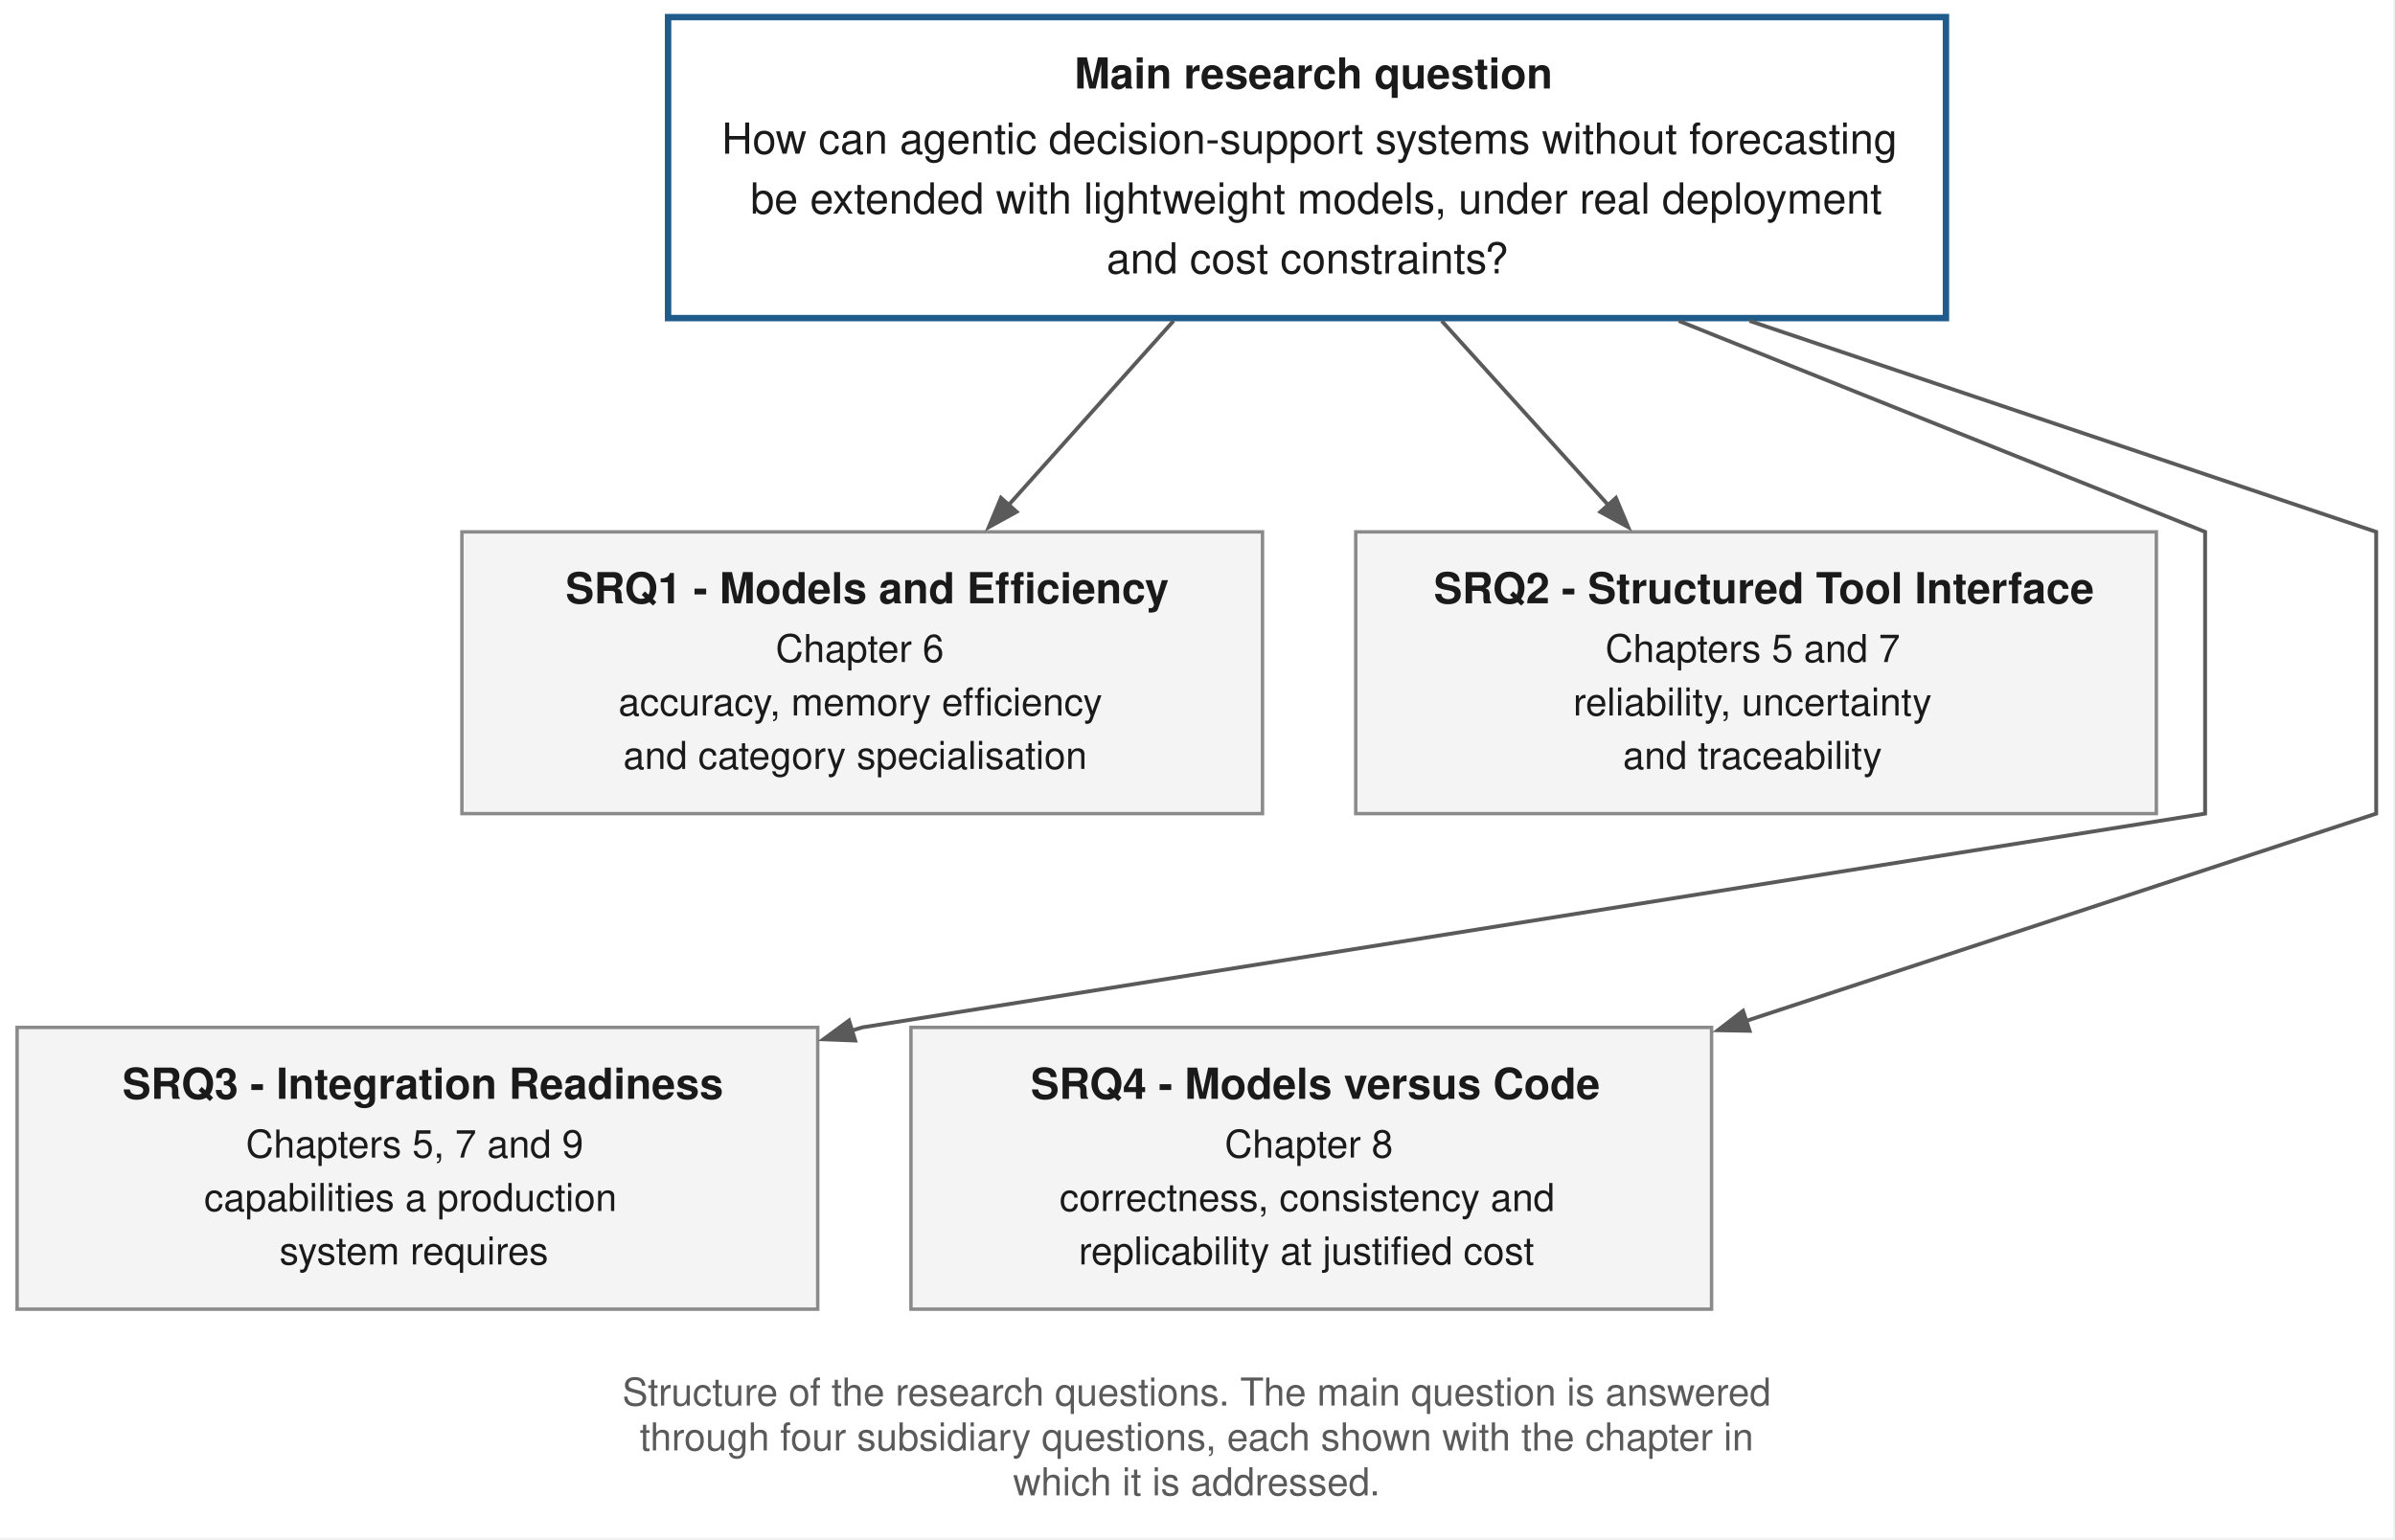
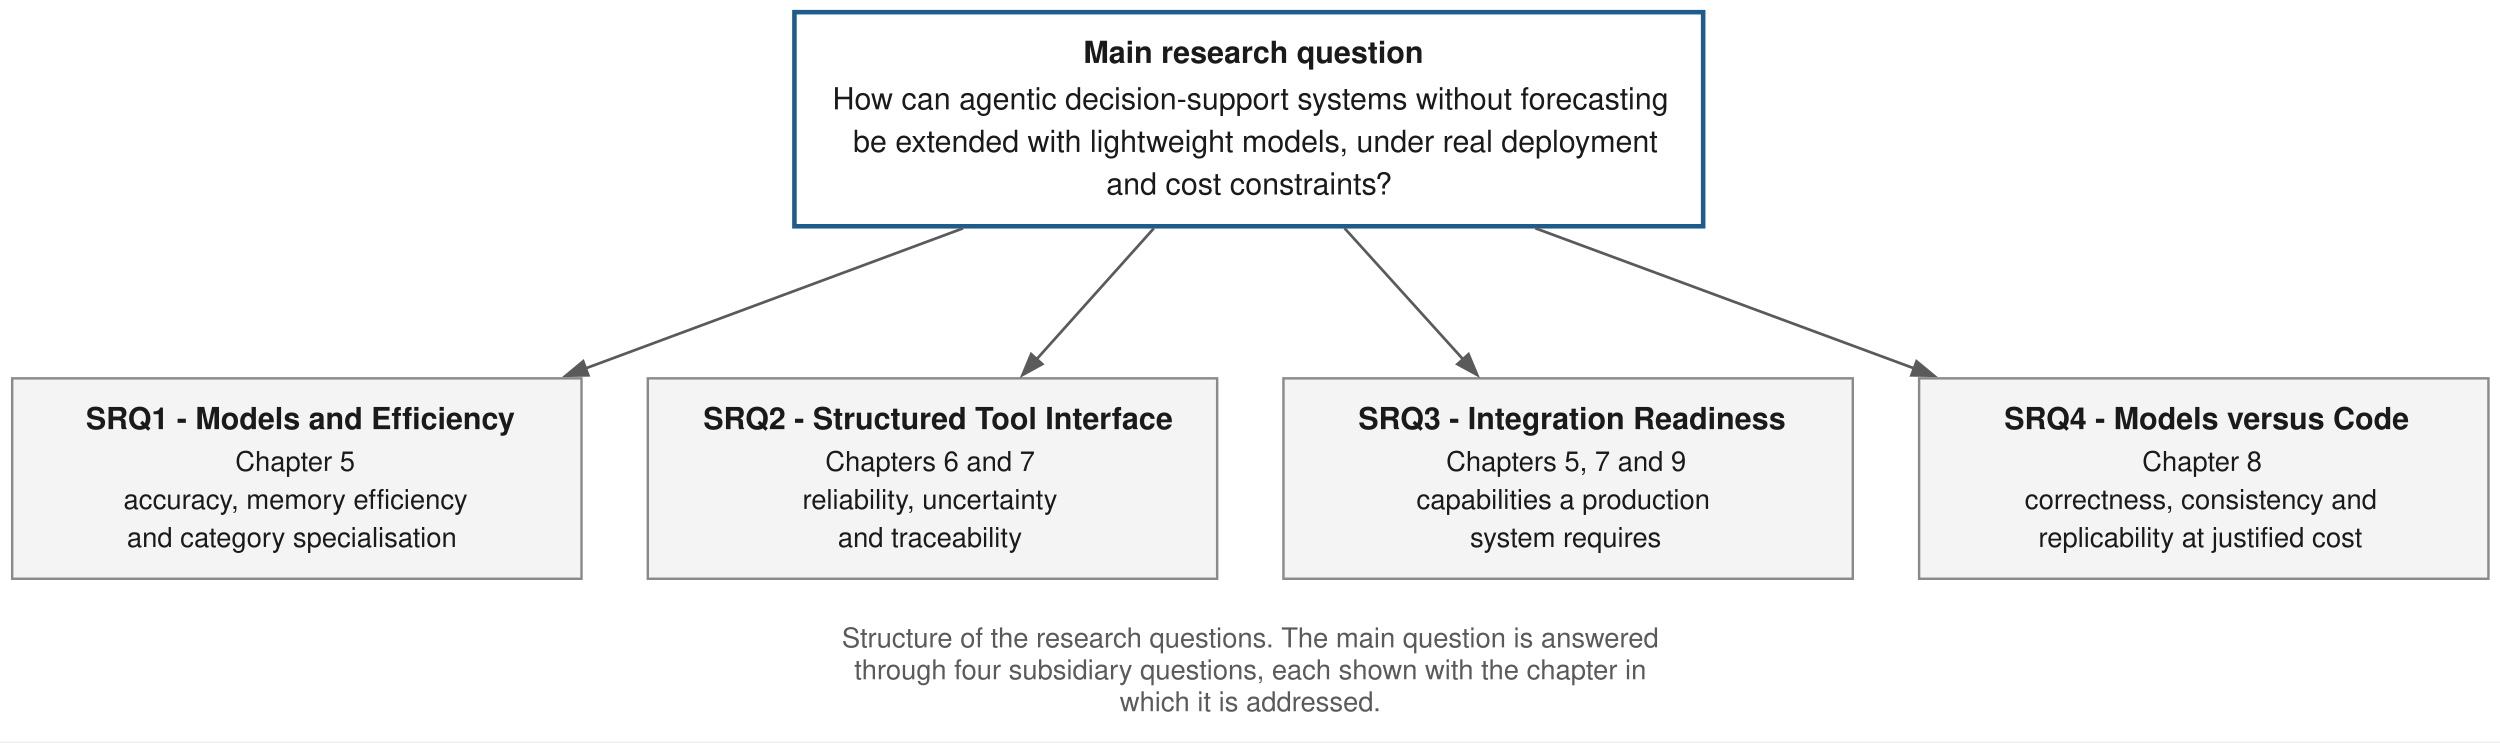
- <svg xmlns="http://www.w3.org/2000/svg" width="560pt" height="360pt" viewBox="0.00 0.00 560.00 360.00">
-   <g id="graph0" class="graph" transform="scale(1 1) rotate(0) translate(4 355.7)">
-     <polygon fill="white" stroke="none" points="-4,4 -4,-355.7 555.6,-355.7 555.6,4 -4,4" />
-     <text xml:space="preserve" text-anchor="middle" x="275.8" y="-26.95" font-family="Helvetica,sans-Serif" font-size="9.00" fill="#5a5a5a">Structure of the research questions. The main question is answered</text>
-     <text xml:space="preserve" text-anchor="middle" x="275.8" y="-16.45" font-family="Helvetica,sans-Serif" font-size="9.00" fill="#5a5a5a">through four subsidiary questions, each shown with the chapter in</text>
-     <text xml:space="preserve" text-anchor="middle" x="275.8" y="-5.95" font-family="Helvetica,sans-Serif" font-size="9.00" fill="#5a5a5a">which it is addressed.</text>
+ <svg xmlns="http://www.w3.org/2000/svg" width="822pt" height="244pt" viewBox="0.00 0.00 822.00 244.00">
+   <g id="graph0" class="graph" transform="scale(1 1) rotate(0) translate(4 239.8)">
+     <polygon fill="white" stroke="none" points="-4,4 -4,-239.8 818.2,-239.8 818.2,4 -4,4" />
+     <text xml:space="preserve" text-anchor="middle" x="407.1" y="-26.95" font-family="Helvetica,sans-Serif" font-size="9.00" fill="#5a5a5a">Structure of the research questions. The main question is answered</text>
+     <text xml:space="preserve" text-anchor="middle" x="407.1" y="-16.45" font-family="Helvetica,sans-Serif" font-size="9.00" fill="#5a5a5a">through four subsidiary questions, each shown with the chapter in</text>
+     <text xml:space="preserve" text-anchor="middle" x="407.1" y="-5.95" font-family="Helvetica,sans-Serif" font-size="9.00" fill="#5a5a5a">which it is addressed.</text>
    <g id="node1" class="node">
-       <polygon fill="white" stroke="#1f5c8b" stroke-width="1.5" points="451,-351.7 152.21,-351.7 152.21,-281.3 451,-281.3 451,-351.7" />
-       <text xml:space="preserve" text-anchor="start" x="247.23" y="-335" font-family="Helvetica,sans-Serif" font-weight="bold" font-size="10.00" fill="#1a1a1a">Main research question</text>
-       <text xml:space="preserve" text-anchor="start" x="164.73" y="-319.75" font-family="Helvetica,sans-Serif" font-size="10.00" fill="#1a1a1a">How can agentic decision-support systems without forecasting</text>
-       <text xml:space="preserve" text-anchor="start" x="171.48" y="-305.75" font-family="Helvetica,sans-Serif" font-size="10.00" fill="#1a1a1a">be extended with lightweight models, under real deployment</text>
-       <text xml:space="preserve" text-anchor="start" x="254.73" y="-291.75" font-family="Helvetica,sans-Serif" font-size="10.00" fill="#1a1a1a">and cost constraints?</text>
+       <polygon fill="white" stroke="#1f5c8b" stroke-width="1.5" points="556,-235.8 257.21,-235.8 257.21,-165.4 556,-165.4 556,-235.8" />
+       <text xml:space="preserve" text-anchor="start" x="352.23" y="-219.1" font-family="Helvetica,sans-Serif" font-weight="bold" font-size="10.00" fill="#1a1a1a">Main research question</text>
+       <text xml:space="preserve" text-anchor="start" x="269.73" y="-203.85" font-family="Helvetica,sans-Serif" font-size="10.00" fill="#1a1a1a">How can agentic decision-support systems without forecasting</text>
+       <text xml:space="preserve" text-anchor="start" x="276.48" y="-189.85" font-family="Helvetica,sans-Serif" font-size="10.00" fill="#1a1a1a">be extended with lightweight models, under real deployment</text>
+       <text xml:space="preserve" text-anchor="start" x="359.73" y="-175.85" font-family="Helvetica,sans-Serif" font-size="10.00" fill="#1a1a1a">and cost constraints?</text>
    </g>
    <g id="node2" class="node">
-       <polygon fill="#f4f4f4" stroke="#8a8a8a" stroke-width="0.8" points="291.2,-231.3 104,-231.3 104,-165.4 291.2,-165.4 291.2,-231.3" />
-       <text xml:space="preserve" text-anchor="start" x="128.23" y="-214.6" font-family="Helvetica,sans-Serif" font-weight="bold" font-size="10.00" fill="#1a1a1a">SRQ1 - Models and Efficiency</text>
-       <text xml:space="preserve" text-anchor="start" x="177.35" y="-200.85" font-family="Helvetica,sans-Serif" font-size="9.00" fill="#1a1a1a">Chapter 6</text>
-       <text xml:space="preserve" text-anchor="start" x="140.6" y="-188.35" font-family="Helvetica,sans-Serif" font-size="9.00" fill="#1a1a1a">accuracy, memory efficiency</text>
-       <text xml:space="preserve" text-anchor="start" x="141.73" y="-175.85" font-family="Helvetica,sans-Serif" font-size="9.00" fill="#1a1a1a">and category specialisation</text>
+       <polygon fill="#f4f4f4" stroke="#8a8a8a" stroke-width="0.8" points="187.2,-115.4 0,-115.4 0,-49.5 187.2,-49.5 187.2,-115.4" />
+       <text xml:space="preserve" text-anchor="start" x="24.23" y="-98.7" font-family="Helvetica,sans-Serif" font-weight="bold" font-size="10.00" fill="#1a1a1a">SRQ1 - Models and Efficiency</text>
+       <text xml:space="preserve" text-anchor="start" x="73.35" y="-84.95" font-family="Helvetica,sans-Serif" font-size="9.00" fill="#1a1a1a">Chapter 5</text>
+       <text xml:space="preserve" text-anchor="start" x="36.6" y="-72.45" font-family="Helvetica,sans-Serif" font-size="9.00" fill="#1a1a1a">accuracy, memory efficiency</text>
+       <text xml:space="preserve" text-anchor="start" x="37.73" y="-59.95" font-family="Helvetica,sans-Serif" font-size="9.00" fill="#1a1a1a">and category specialisation</text>
    </g>
    <g id="edge1" class="edge">
-       <path fill="none" stroke="#5a5a5a" stroke-width="0.9" d="M270.4,-280.65C258.15,-266.97 244.05,-251.23 231.55,-237.26" />
-       <polygon fill="#5a5a5a" stroke="#5a5a5a" stroke-width="0.9" points="233.7,-235.99 227.2,-232.41 230.05,-239.26 233.7,-235.99" />
+       <path fill="none" stroke="#5a5a5a" stroke-width="0.9" d="M312.69,-164.75C273.44,-150.19 227.9,-133.29 188.54,-118.68" />
+       <polygon fill="#5a5a5a" stroke="#5a5a5a" stroke-width="0.9" points="189.45,-116.41 182.03,-116.27 187.74,-121 189.45,-116.41" />
    </g>
    <g id="node3" class="node">
-       <polygon fill="#f4f4f4" stroke="#8a8a8a" stroke-width="0.8" points="500.2,-231.3 313,-231.3 313,-165.4 500.2,-165.4 500.2,-231.3" />
-       <text xml:space="preserve" text-anchor="start" x="331.23" y="-214.6" font-family="Helvetica,sans-Serif" font-weight="bold" font-size="10.00" fill="#1a1a1a">SRQ2 - Structured Tool Interface</text>
-       <text xml:space="preserve" text-anchor="start" x="371.35" y="-200.85" font-family="Helvetica,sans-Serif" font-size="9.00" fill="#1a1a1a">Chapters 5 and 7</text>
-       <text xml:space="preserve" text-anchor="start" x="363.85" y="-188.35" font-family="Helvetica,sans-Serif" font-size="9.00" fill="#1a1a1a">reliability, uncertainty</text>
-       <text xml:space="preserve" text-anchor="start" x="375.48" y="-175.85" font-family="Helvetica,sans-Serif" font-size="9.00" fill="#1a1a1a">and traceability</text>
+       <polygon fill="#f4f4f4" stroke="#8a8a8a" stroke-width="0.8" points="396.2,-115.4 209,-115.4 209,-49.5 396.2,-49.5 396.2,-115.4" />
+       <text xml:space="preserve" text-anchor="start" x="227.23" y="-98.7" font-family="Helvetica,sans-Serif" font-weight="bold" font-size="10.00" fill="#1a1a1a">SRQ2 - Structured Tool Interface</text>
+       <text xml:space="preserve" text-anchor="start" x="267.35" y="-84.95" font-family="Helvetica,sans-Serif" font-size="9.00" fill="#1a1a1a">Chapters 6 and 7</text>
+       <text xml:space="preserve" text-anchor="start" x="259.85" y="-72.45" font-family="Helvetica,sans-Serif" font-size="9.00" fill="#1a1a1a">reliability, uncertainty</text>
+       <text xml:space="preserve" text-anchor="start" x="271.48" y="-59.95" font-family="Helvetica,sans-Serif" font-size="9.00" fill="#1a1a1a">and traceability</text>
    </g>
    <g id="edge2" class="edge">
-       <path fill="none" stroke="#5a5a5a" stroke-width="0.9" d="M333.1,-280.65C345.47,-266.97 359.7,-251.23 372.33,-237.26" />
-       <polygon fill="#5a5a5a" stroke="#5a5a5a" stroke-width="0.9" points="373.84,-239.24 376.71,-232.41 370.2,-235.96 373.84,-239.24" />
+       <path fill="none" stroke="#5a5a5a" stroke-width="0.9" d="M375.4,-164.75C363.15,-151.07 349.05,-135.33 336.55,-121.36" />
+       <polygon fill="#5a5a5a" stroke="#5a5a5a" stroke-width="0.9" points="338.7,-120.09 332.2,-116.51 335.05,-123.36 338.7,-120.09" />
    </g>
    <g id="node4" class="node">
-       <polygon fill="#f4f4f4" stroke="#8a8a8a" stroke-width="0.8" points="187.2,-115.4 0,-115.4 0,-49.5 187.2,-49.5 187.2,-115.4" />
-       <text xml:space="preserve" text-anchor="start" x="24.6" y="-98.7" font-family="Helvetica,sans-Serif" font-weight="bold" font-size="10.00" fill="#1a1a1a">SRQ3 - Integration Readiness</text>
-       <text xml:space="preserve" text-anchor="start" x="53.48" y="-84.95" font-family="Helvetica,sans-Serif" font-size="9.00" fill="#1a1a1a">Chapters 5, 7 and 9</text>
-       <text xml:space="preserve" text-anchor="start" x="43.73" y="-72.45" font-family="Helvetica,sans-Serif" font-size="9.00" fill="#1a1a1a">capabilities a production</text>
-       <text xml:space="preserve" text-anchor="start" x="61.35" y="-59.95" font-family="Helvetica,sans-Serif" font-size="9.00" fill="#1a1a1a">system requires</text>
+       <polygon fill="#f4f4f4" stroke="#8a8a8a" stroke-width="0.8" points="605.2,-115.4 418,-115.4 418,-49.5 605.2,-49.5 605.2,-115.4" />
+       <text xml:space="preserve" text-anchor="start" x="442.6" y="-98.7" font-family="Helvetica,sans-Serif" font-weight="bold" font-size="10.00" fill="#1a1a1a">SRQ3 - Integration Readiness</text>
+       <text xml:space="preserve" text-anchor="start" x="471.48" y="-84.95" font-family="Helvetica,sans-Serif" font-size="9.00" fill="#1a1a1a">Chapters 5, 7 and 9</text>
+       <text xml:space="preserve" text-anchor="start" x="461.73" y="-72.45" font-family="Helvetica,sans-Serif" font-size="9.00" fill="#1a1a1a">capabilities a production</text>
+       <text xml:space="preserve" text-anchor="start" x="479.35" y="-59.95" font-family="Helvetica,sans-Serif" font-size="9.00" fill="#1a1a1a">system requires</text>
+     </g>
+     <g id="edge3" class="edge">
+       <path fill="none" stroke="#5a5a5a" stroke-width="0.9" d="M438.1,-164.75C450.47,-151.07 464.7,-135.33 477.33,-121.36" />
+       <polygon fill="#5a5a5a" stroke="#5a5a5a" stroke-width="0.9" points="478.84,-123.34 481.71,-116.51 475.2,-120.06 478.84,-123.34" />
+     </g>
+     <g id="node5" class="node">
+       <polygon fill="#f4f4f4" stroke="#8a8a8a" stroke-width="0.8" points="814.2,-115.4 627,-115.4 627,-49.5 814.2,-49.5 814.2,-115.4" />
+       <text xml:space="preserve" text-anchor="start" x="654.98" y="-98.7" font-family="Helvetica,sans-Serif" font-weight="bold" font-size="10.00" fill="#1a1a1a">SRQ4 - Models versus Code</text>
+       <text xml:space="preserve" text-anchor="start" x="700.35" y="-84.95" font-family="Helvetica,sans-Serif" font-size="9.00" fill="#1a1a1a">Chapter 8</text>
+       <text xml:space="preserve" text-anchor="start" x="661.73" y="-72.45" font-family="Helvetica,sans-Serif" font-size="9.00" fill="#1a1a1a">correctness, consistency and</text>
+       <text xml:space="preserve" text-anchor="start" x="666.23" y="-59.95" font-family="Helvetica,sans-Serif" font-size="9.00" fill="#1a1a1a">replicability at justified cost</text>
    </g>
    <g id="edge4" class="edge">
-       <path fill="none" stroke="#5a5a5a" stroke-width="0.9" d="M388.53,-280.64C446.3,-257.48 511.6,-231.3 511.6,-231.3 511.6,-231.3 511.6,-165.4 511.6,-165.4 511.6,-165.4 197.6,-115.4 197.6,-115.4 197.6,-115.4 196.73,-115.13 195.14,-114.65" />
-       <polygon fill="#5a5a5a" stroke="#5a5a5a" stroke-width="0.9" points="195.96,-112.33 188.55,-112.62 194.52,-117.02 195.96,-112.33" />
-     </g>
-     <g id="node5" class="node">
-       <polygon fill="#f4f4f4" stroke="#8a8a8a" stroke-width="0.8" points="396.2,-115.4 209,-115.4 209,-49.5 396.2,-49.5 396.2,-115.4" />
-       <text xml:space="preserve" text-anchor="start" x="236.98" y="-98.7" font-family="Helvetica,sans-Serif" font-weight="bold" font-size="10.00" fill="#1a1a1a">SRQ4 - Models versus Code</text>
-       <text xml:space="preserve" text-anchor="start" x="282.35" y="-84.95" font-family="Helvetica,sans-Serif" font-size="9.00" fill="#1a1a1a">Chapter 8</text>
-       <text xml:space="preserve" text-anchor="start" x="243.73" y="-72.45" font-family="Helvetica,sans-Serif" font-size="9.00" fill="#1a1a1a">correctness, consistency and</text>
-       <text xml:space="preserve" text-anchor="start" x="248.23" y="-59.95" font-family="Helvetica,sans-Serif" font-size="9.00" fill="#1a1a1a">replicability at justified cost</text>
-     </g>
-     <g id="edge6" class="edge">
-       <path fill="none" stroke="#5a5a5a" stroke-width="0.9" d="M405.09,-280.64C473.87,-257.48 551.6,-231.3 551.6,-231.3 551.6,-231.3 551.6,-165.4 551.6,-165.4 551.6,-165.4 473.13,-139.57 404.29,-116.92" />
-       <polygon fill="#5a5a5a" stroke="#5a5a5a" stroke-width="0.9" points="405.09,-114.6 397.68,-114.74 403.56,-119.26 405.09,-114.6" />
+       <path fill="none" stroke="#5a5a5a" stroke-width="0.9" d="M500.81,-164.75C540.19,-150.19 585.87,-133.29 625.35,-118.68" />
+       <polygon fill="#5a5a5a" stroke="#5a5a5a" stroke-width="0.9" points="626.17,-120.99 631.89,-116.27 624.47,-116.4 626.17,-120.99" />
    </g>
  </g>
</svg>
